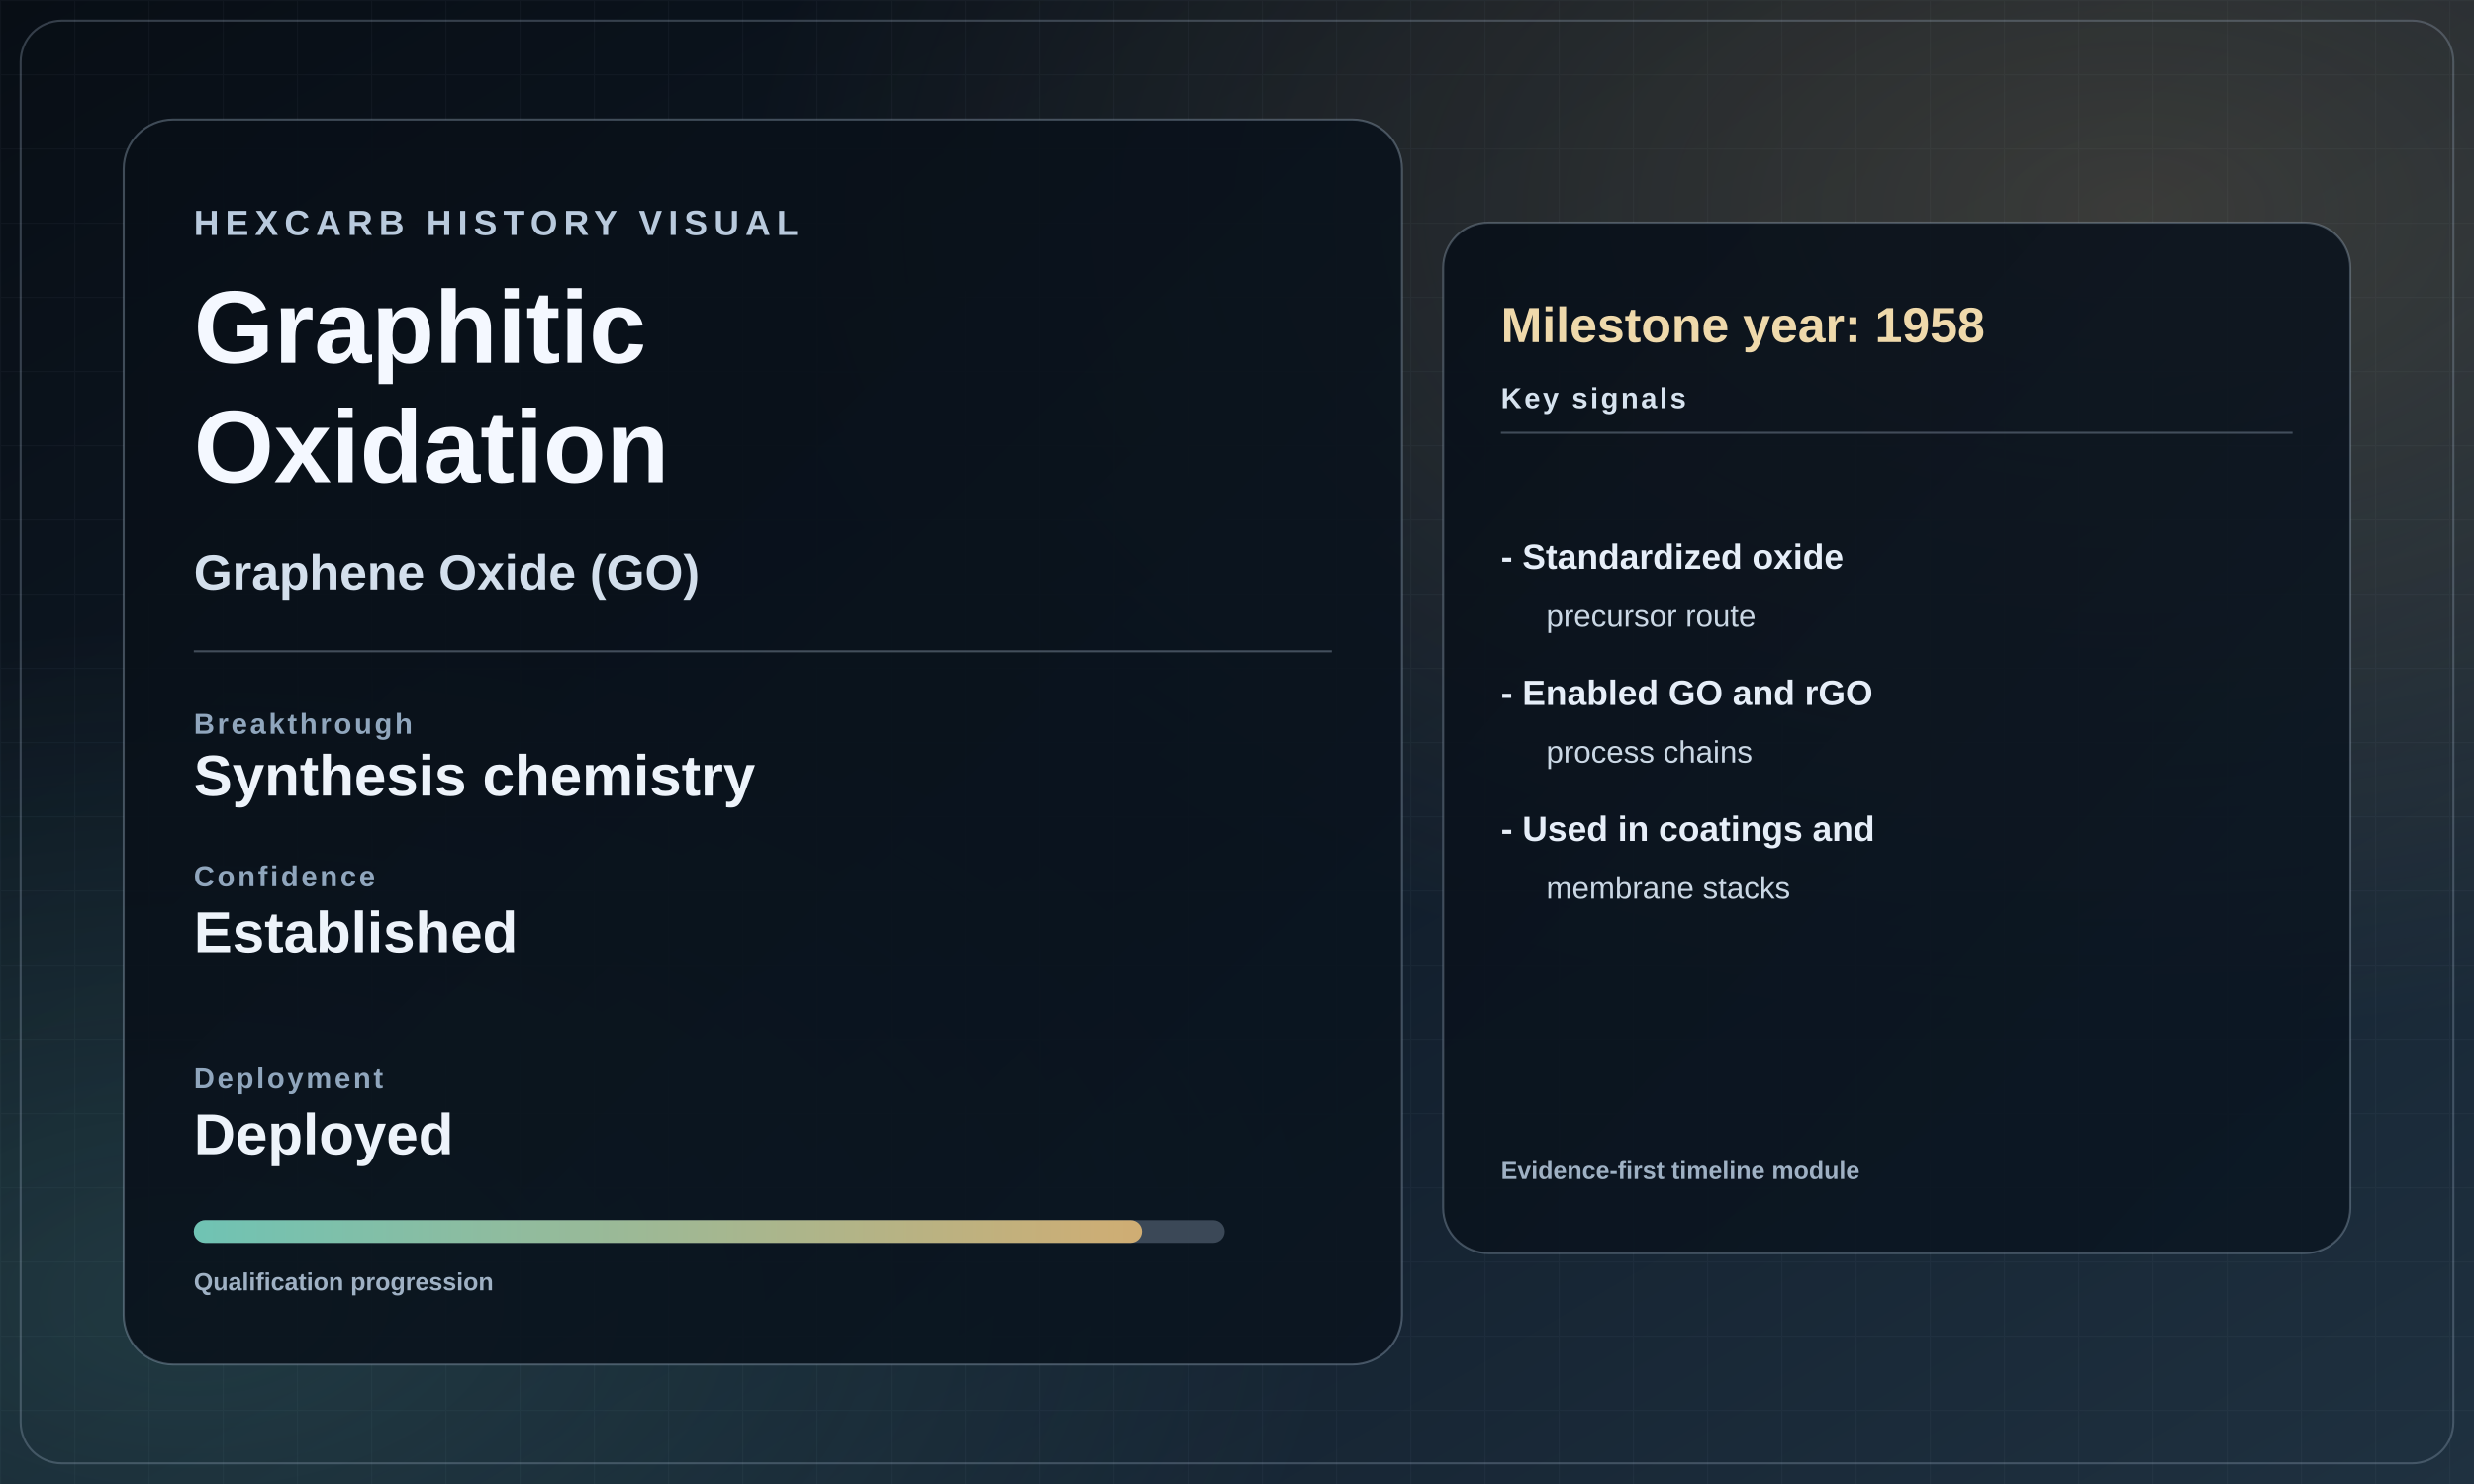
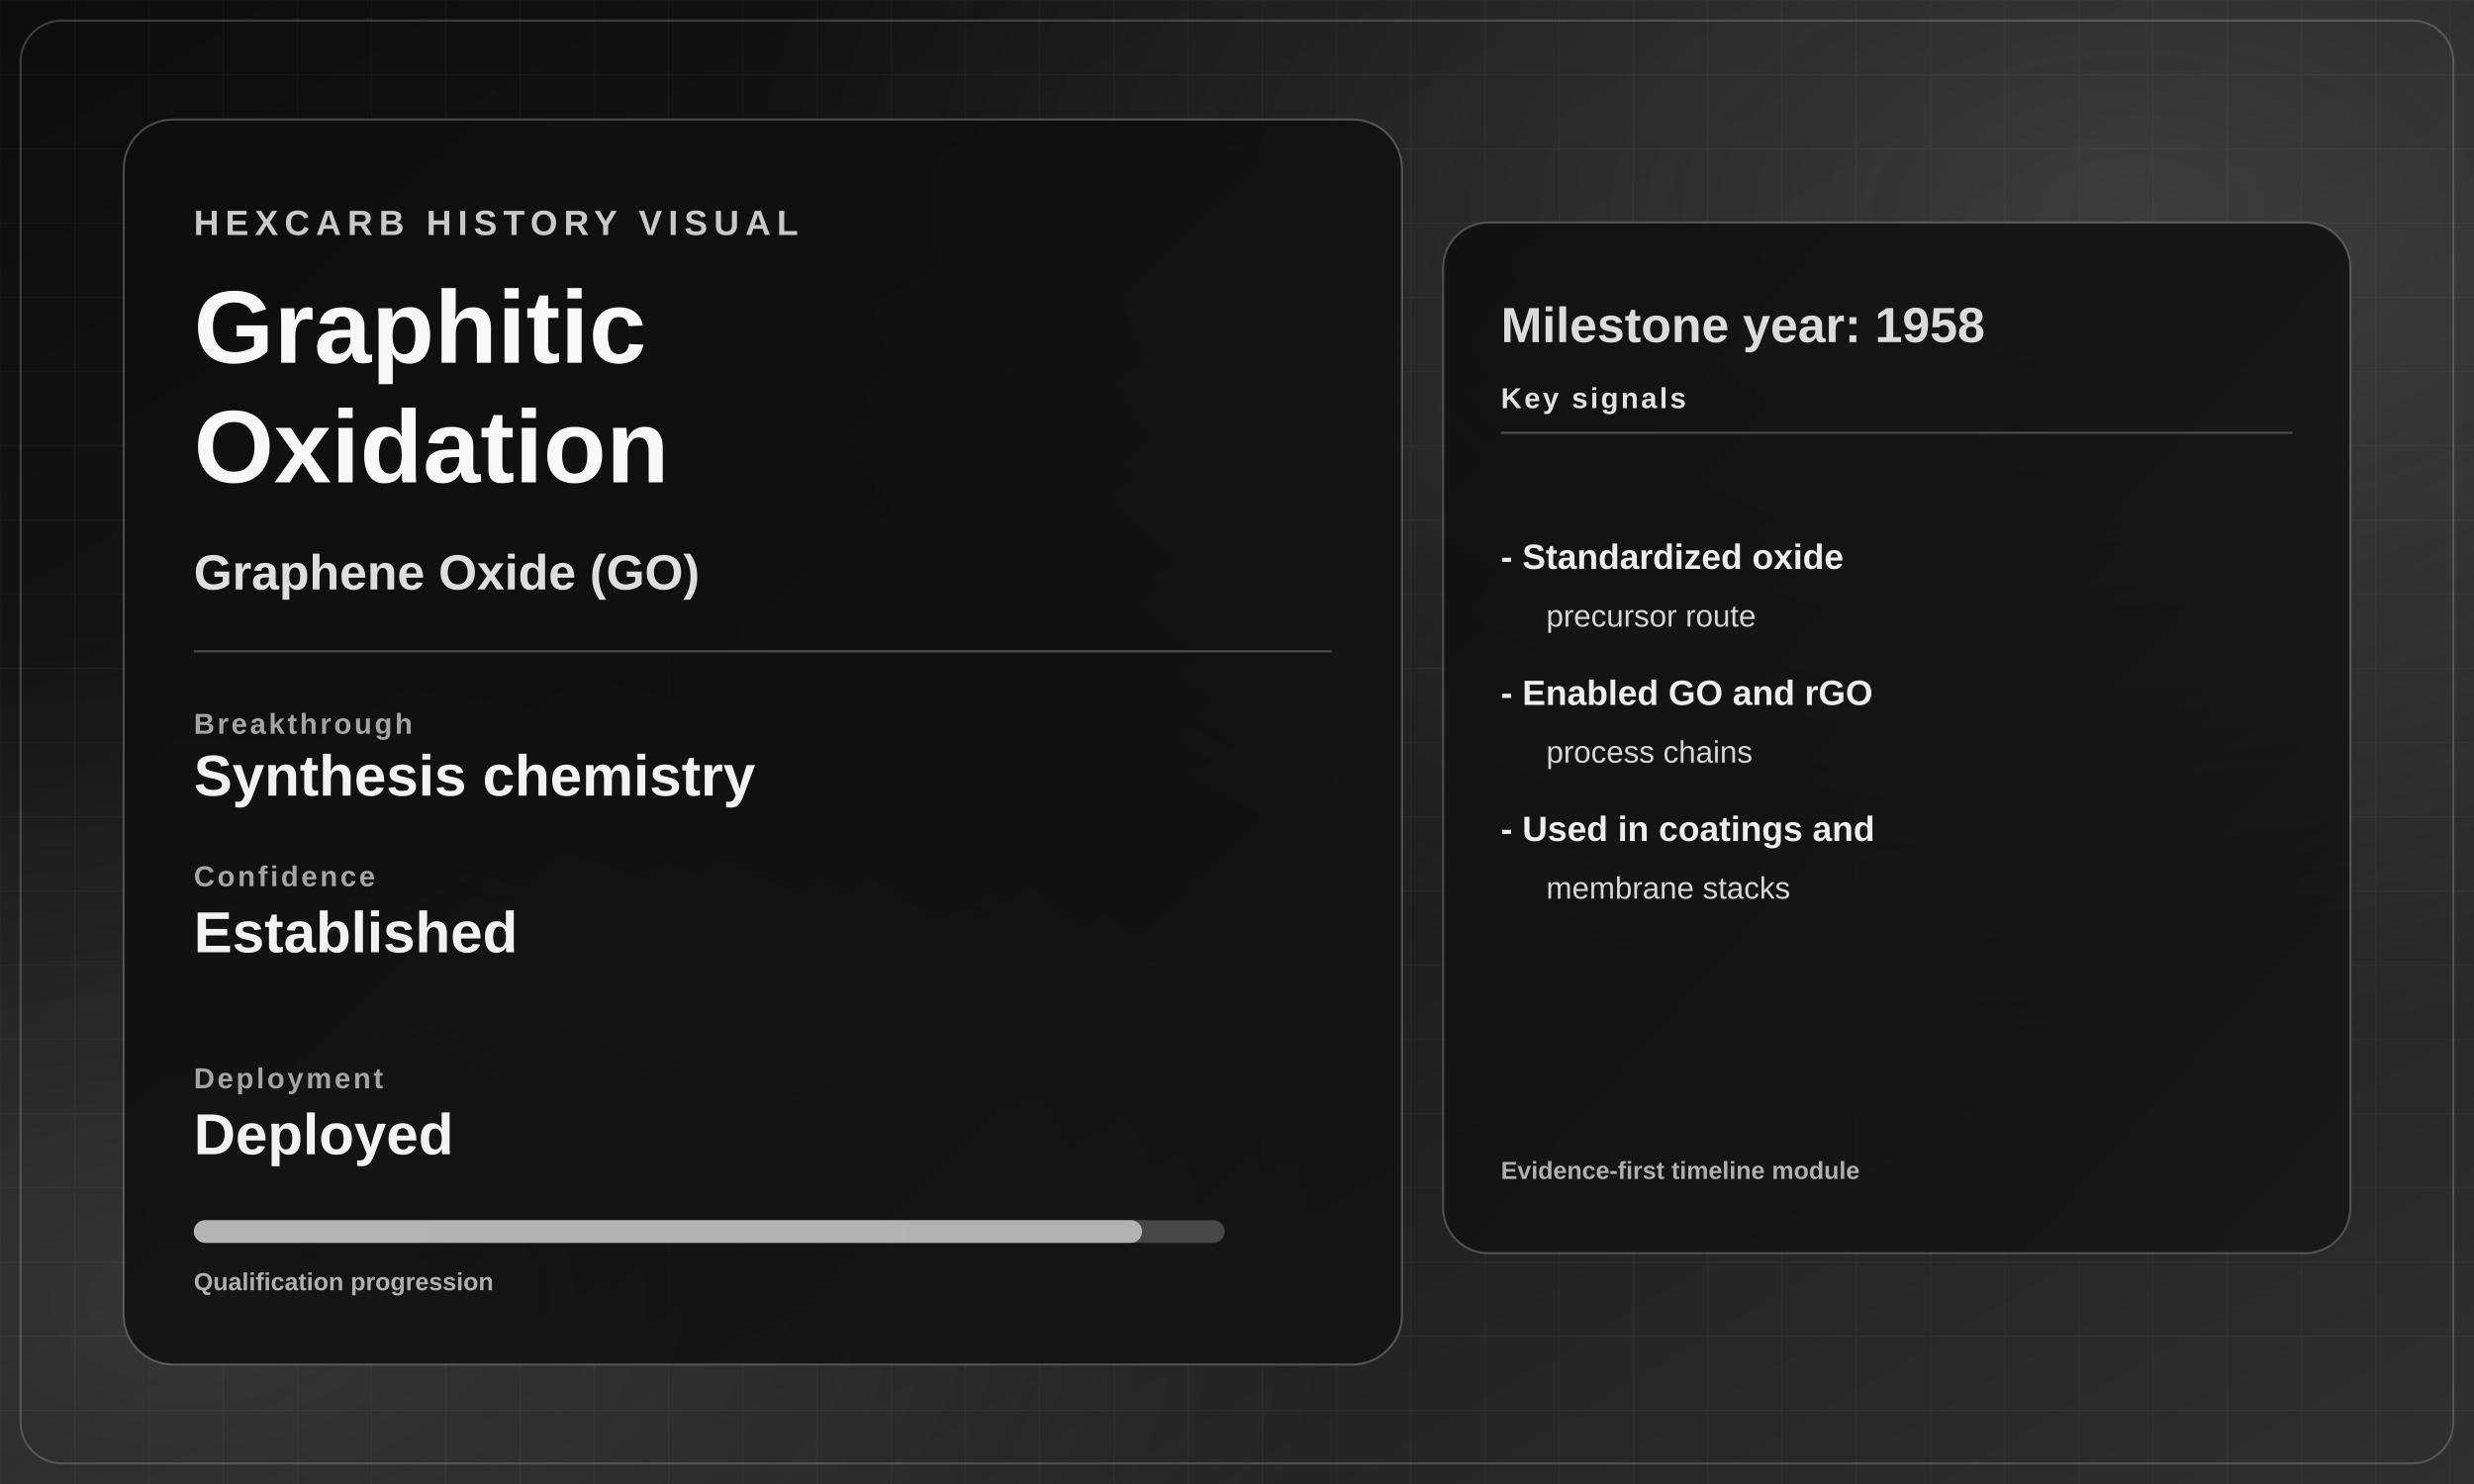
<svg xmlns="http://www.w3.org/2000/svg" width="1200" height="720" viewBox="0 0 1200 720" role="img" aria-label="Graphitic Oxidation timeline visual">
  <defs>
    <linearGradient id="bg" x1="0" y1="0" x2="1" y2="1">
-       <stop offset="0%" stop-color="#080e15" />
-       <stop offset="52%" stop-color="#101c2a" />
-       <stop offset="100%" stop-color="#1f3140" />
+       <stop offset="0%" stop-color="#0d0d0d" />
+       <stop offset="52%" stop-color="#1b1b1b" />
+       <stop offset="100%" stop-color="#2f2f2f" />
    </linearGradient>
    <radialGradient id="glowA" cx="86%" cy="14%" r="56%">
-       <stop offset="0%" stop-color="#d0ad73" stop-opacity="0.22" />
-       <stop offset="100%" stop-color="#d0ad73" stop-opacity="0" />
+       <stop offset="0%" stop-color="#b2b2b2" stop-opacity="0.22" />
+       <stop offset="100%" stop-color="#b2b2b2" stop-opacity="0" />
    </radialGradient>
    <radialGradient id="glowB" cx="8%" cy="88%" r="46%">
-       <stop offset="0%" stop-color="#6fc3b4" stop-opacity="0.18" />
-       <stop offset="100%" stop-color="#6fc3b4" stop-opacity="0" />
+       <stop offset="0%" stop-color="#b4b4b4" stop-opacity="0.18" />
+       <stop offset="100%" stop-color="#b4b4b4" stop-opacity="0" />
    </radialGradient>
    <pattern id="mesh" width="36" height="36" patternUnits="userSpaceOnUse">
-       <path d="M0 0 H36 M0 0 V36" stroke="rgba(159,183,208,0.08)" stroke-width="1" />
+       <path d="M0 0 H36 M0 0 V36" stroke="rgba(180,180,180,0.08)" stroke-width="1" />
    </pattern>
    <linearGradient id="leftPanel" x1="0" y1="0" x2="1" y2="1">
-       <stop offset="0%" stop-color="rgba(8,15,23,0.92)" />
-       <stop offset="100%" stop-color="rgba(10,20,31,0.86)" />
+       <stop offset="0%" stop-color="rgba(14,14,14,0.92)" />
+       <stop offset="100%" stop-color="rgba(19,19,19,0.86)" />
    </linearGradient>
    <linearGradient id="rightPanel" x1="0" y1="0" x2="1" y2="1">
-       <stop offset="0%" stop-color="rgba(9,16,25,0.92)" />
-       <stop offset="100%" stop-color="rgba(11,22,34,0.86)" />
+       <stop offset="0%" stop-color="rgba(16,16,16,0.92)" />
+       <stop offset="100%" stop-color="rgba(21,21,21,0.86)" />
    </linearGradient>
    <linearGradient id="bar" x1="0" y1="0" x2="1" y2="0">
-       <stop offset="0%" stop-color="#6fc3b4" />
-       <stop offset="100%" stop-color="#d0ad73" />
+       <stop offset="0%" stop-color="#b4b4b4" />
+       <stop offset="100%" stop-color="#b2b2b2" />
    </linearGradient>
    <style>
-       .kicker { font: 700 17px 'Segoe UI', Arial, sans-serif; letter-spacing: 3px; fill: #b9cadd; text-transform: uppercase; }
-       .title { font: 700 50px 'Segoe UI', Arial, sans-serif; fill: #f4f8ff; }
-       .family { font: 600 24px 'Segoe UI', Arial, sans-serif; fill: #d3dfec; }
-       .label { font: 700 14px 'Segoe UI', Arial, sans-serif; letter-spacing: 1.3px; fill: #90a6bd; text-transform: uppercase; }
-       .value { font: 600 28px 'Segoe UI', Arial, sans-serif; fill: #edf3fa; }
-       .year { font: 700 24px 'Segoe UI', Arial, sans-serif; fill: #efd9ab; }
-       .sigHead { font: 700 14px 'Segoe UI', Arial, sans-serif; letter-spacing: 1.2px; fill: #d7e3ef; text-transform: uppercase; }
-       .signal { font: 600 17px 'Segoe UI', Arial, sans-serif; fill: #e6eef8; }
-       .signalSub { font: 500 15px 'Segoe UI', Arial, sans-serif; fill: #cad7e4; }
-       .foot { font: 600 12px 'Segoe UI', Arial, sans-serif; fill: #9fb1c4; }
+       .kicker { font: 700 17px 'Segoe UI', Arial, sans-serif; letter-spacing: 3px; fill: #c8c8c8; text-transform: uppercase; }
+       .title { font: 700 50px 'Segoe UI', Arial, sans-serif; fill: #f8f8f8; }
+       .family { font: 600 24px 'Segoe UI', Arial, sans-serif; fill: #dedede; }
+       .label { font: 700 14px 'Segoe UI', Arial, sans-serif; letter-spacing: 1.3px; fill: #a4a4a4; text-transform: uppercase; }
+       .value { font: 600 28px 'Segoe UI', Arial, sans-serif; fill: #f2f2f2; }
+       .year { font: 700 24px 'Segoe UI', Arial, sans-serif; fill: #dbdbdb; }
+       .sigHead { font: 700 14px 'Segoe UI', Arial, sans-serif; letter-spacing: 1.2px; fill: #e1e1e1; text-transform: uppercase; }
+       .signal { font: 600 17px 'Segoe UI', Arial, sans-serif; fill: #ededed; }
+       .signalSub { font: 500 15px 'Segoe UI', Arial, sans-serif; fill: #d5d5d5; }
+       .foot { font: 600 12px 'Segoe UI', Arial, sans-serif; fill: #afafaf; }
    </style>
  </defs>
  <rect width="1200" height="720" fill="url(#bg)" />
  <rect width="1200" height="720" fill="url(#mesh)" opacity="0.56" />
  <rect width="1200" height="720" fill="url(#glowA)" />
  <rect width="1200" height="720" fill="url(#glowB)" />
-   <rect x="10" y="10" width="1180" height="700" rx="20" fill="none" stroke="rgba(168,188,208,0.28)" />
-   <rect x="60" y="58" width="620" height="604" rx="24" fill="url(#leftPanel)" stroke="rgba(172,191,211,0.34)" />
-   <rect x="700" y="108" width="440" height="500" rx="22" fill="url(#rightPanel)" stroke="rgba(172,191,211,0.32)" />
+   <rect x="10" y="10" width="1180" height="700" rx="20" fill="none" stroke="rgba(186,186,186,0.28)" />
+   <rect x="60" y="58" width="620" height="604" rx="24" fill="url(#leftPanel)" stroke="rgba(189,189,189,0.34)" />
+   <rect x="700" y="108" width="440" height="500" rx="22" fill="url(#rightPanel)" stroke="rgba(189,189,189,0.32)" />
  <text x="94" y="114" class="kicker">HEXCARB HISTORY VISUAL</text>
  <text x="94" y="176" class="title">
    <tspan x="94" dy="0">Graphitic</tspan>
    <tspan x="94" dy="58">Oxidation</tspan>
  </text>
  <text x="94" y="286" class="family">
    <tspan x="94" dy="0">Graphene Oxide (GO)</tspan>
  </text>
-   <line x1="94" y1="316" x2="646" y2="316" stroke="rgba(176,196,216,0.34)" />
+   <line x1="94" y1="316" x2="646" y2="316" stroke="rgba(194,194,194,0.34)" />
  <text x="94" y="356" class="label">Breakthrough</text>
  <text x="94" y="386" class="value">
    <tspan x="94" dy="0">Synthesis chemistry</tspan>
  </text>
  <text x="94" y="430" class="label">Confidence</text>
  <text x="94" y="462" class="value">Established</text>
  <text x="94" y="528" class="label">Deployment</text>
  <text x="94" y="560" class="value">Deployed</text>
-   <rect x="94" y="592" width="500" height="11" rx="5.5" fill="rgba(160,180,200,0.32)" />
+   <rect x="94" y="592" width="500" height="11" rx="5.5" fill="rgba(178,178,178,0.32)" />
  <rect x="94" y="592" width="460" height="11" rx="5.5" fill="url(#bar)" />
  <text x="94" y="626" class="foot">Qualification progression</text>
  <text x="728" y="166" class="year">Milestone year: 1958</text>
  <text x="728" y="198" class="sigHead">Key signals</text>
-   <line x1="728" y1="210" x2="1112" y2="210" stroke="rgba(176,196,216,0.32)" />
+   <line x1="728" y1="210" x2="1112" y2="210" stroke="rgba(194,194,194,0.32)" />
  <text x="728" y="276" class="signal">
    <tspan x="728" dy="0">- Standardized oxide</tspan>
  </text>
  <text x="750" y="304" class="signalSub">
    <tspan x="750" dy="0">precursor route</tspan>
  </text>
  <text x="728" y="342" class="signal">
    <tspan x="728" dy="0">- Enabled GO and rGO</tspan>
  </text>
  <text x="750" y="370" class="signalSub">
    <tspan x="750" dy="0">process chains</tspan>
  </text>
  <text x="728" y="408" class="signal">
    <tspan x="728" dy="0">- Used in coatings and</tspan>
  </text>
  <text x="750" y="436" class="signalSub">
    <tspan x="750" dy="0">membrane stacks</tspan>
  </text>
  <text x="728" y="572" class="foot">Evidence-first timeline module</text>
</svg>
